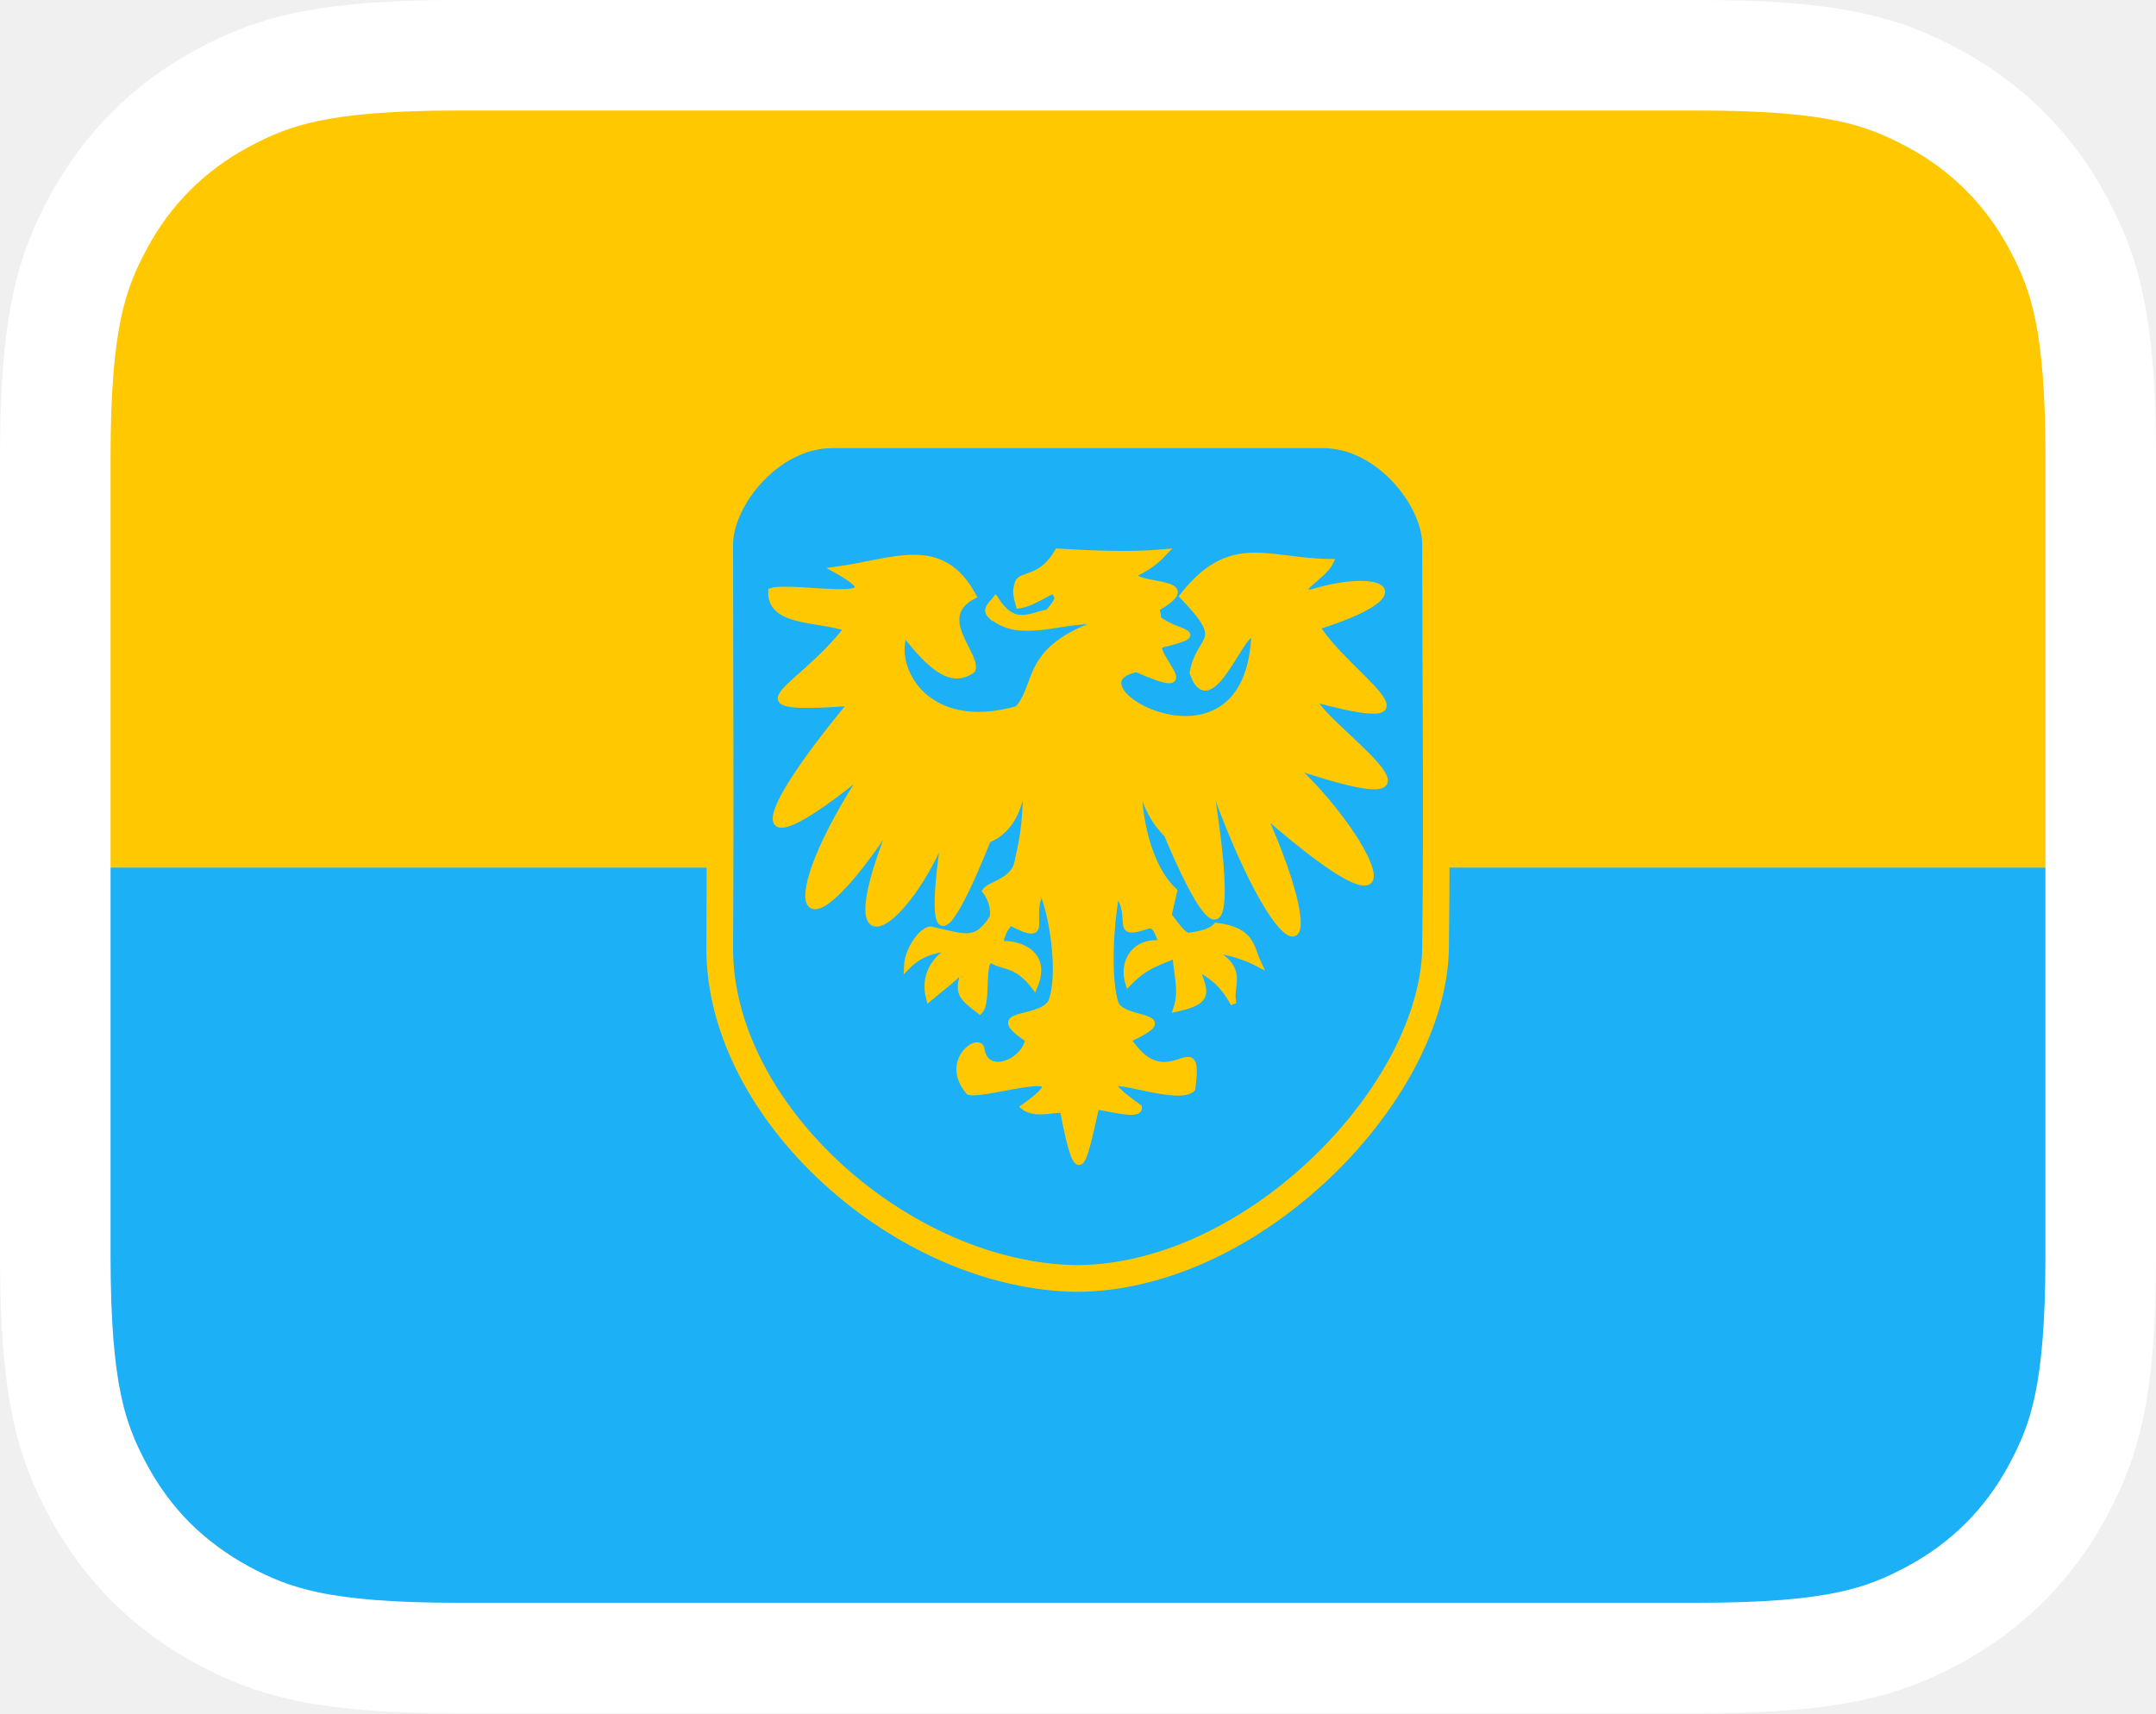
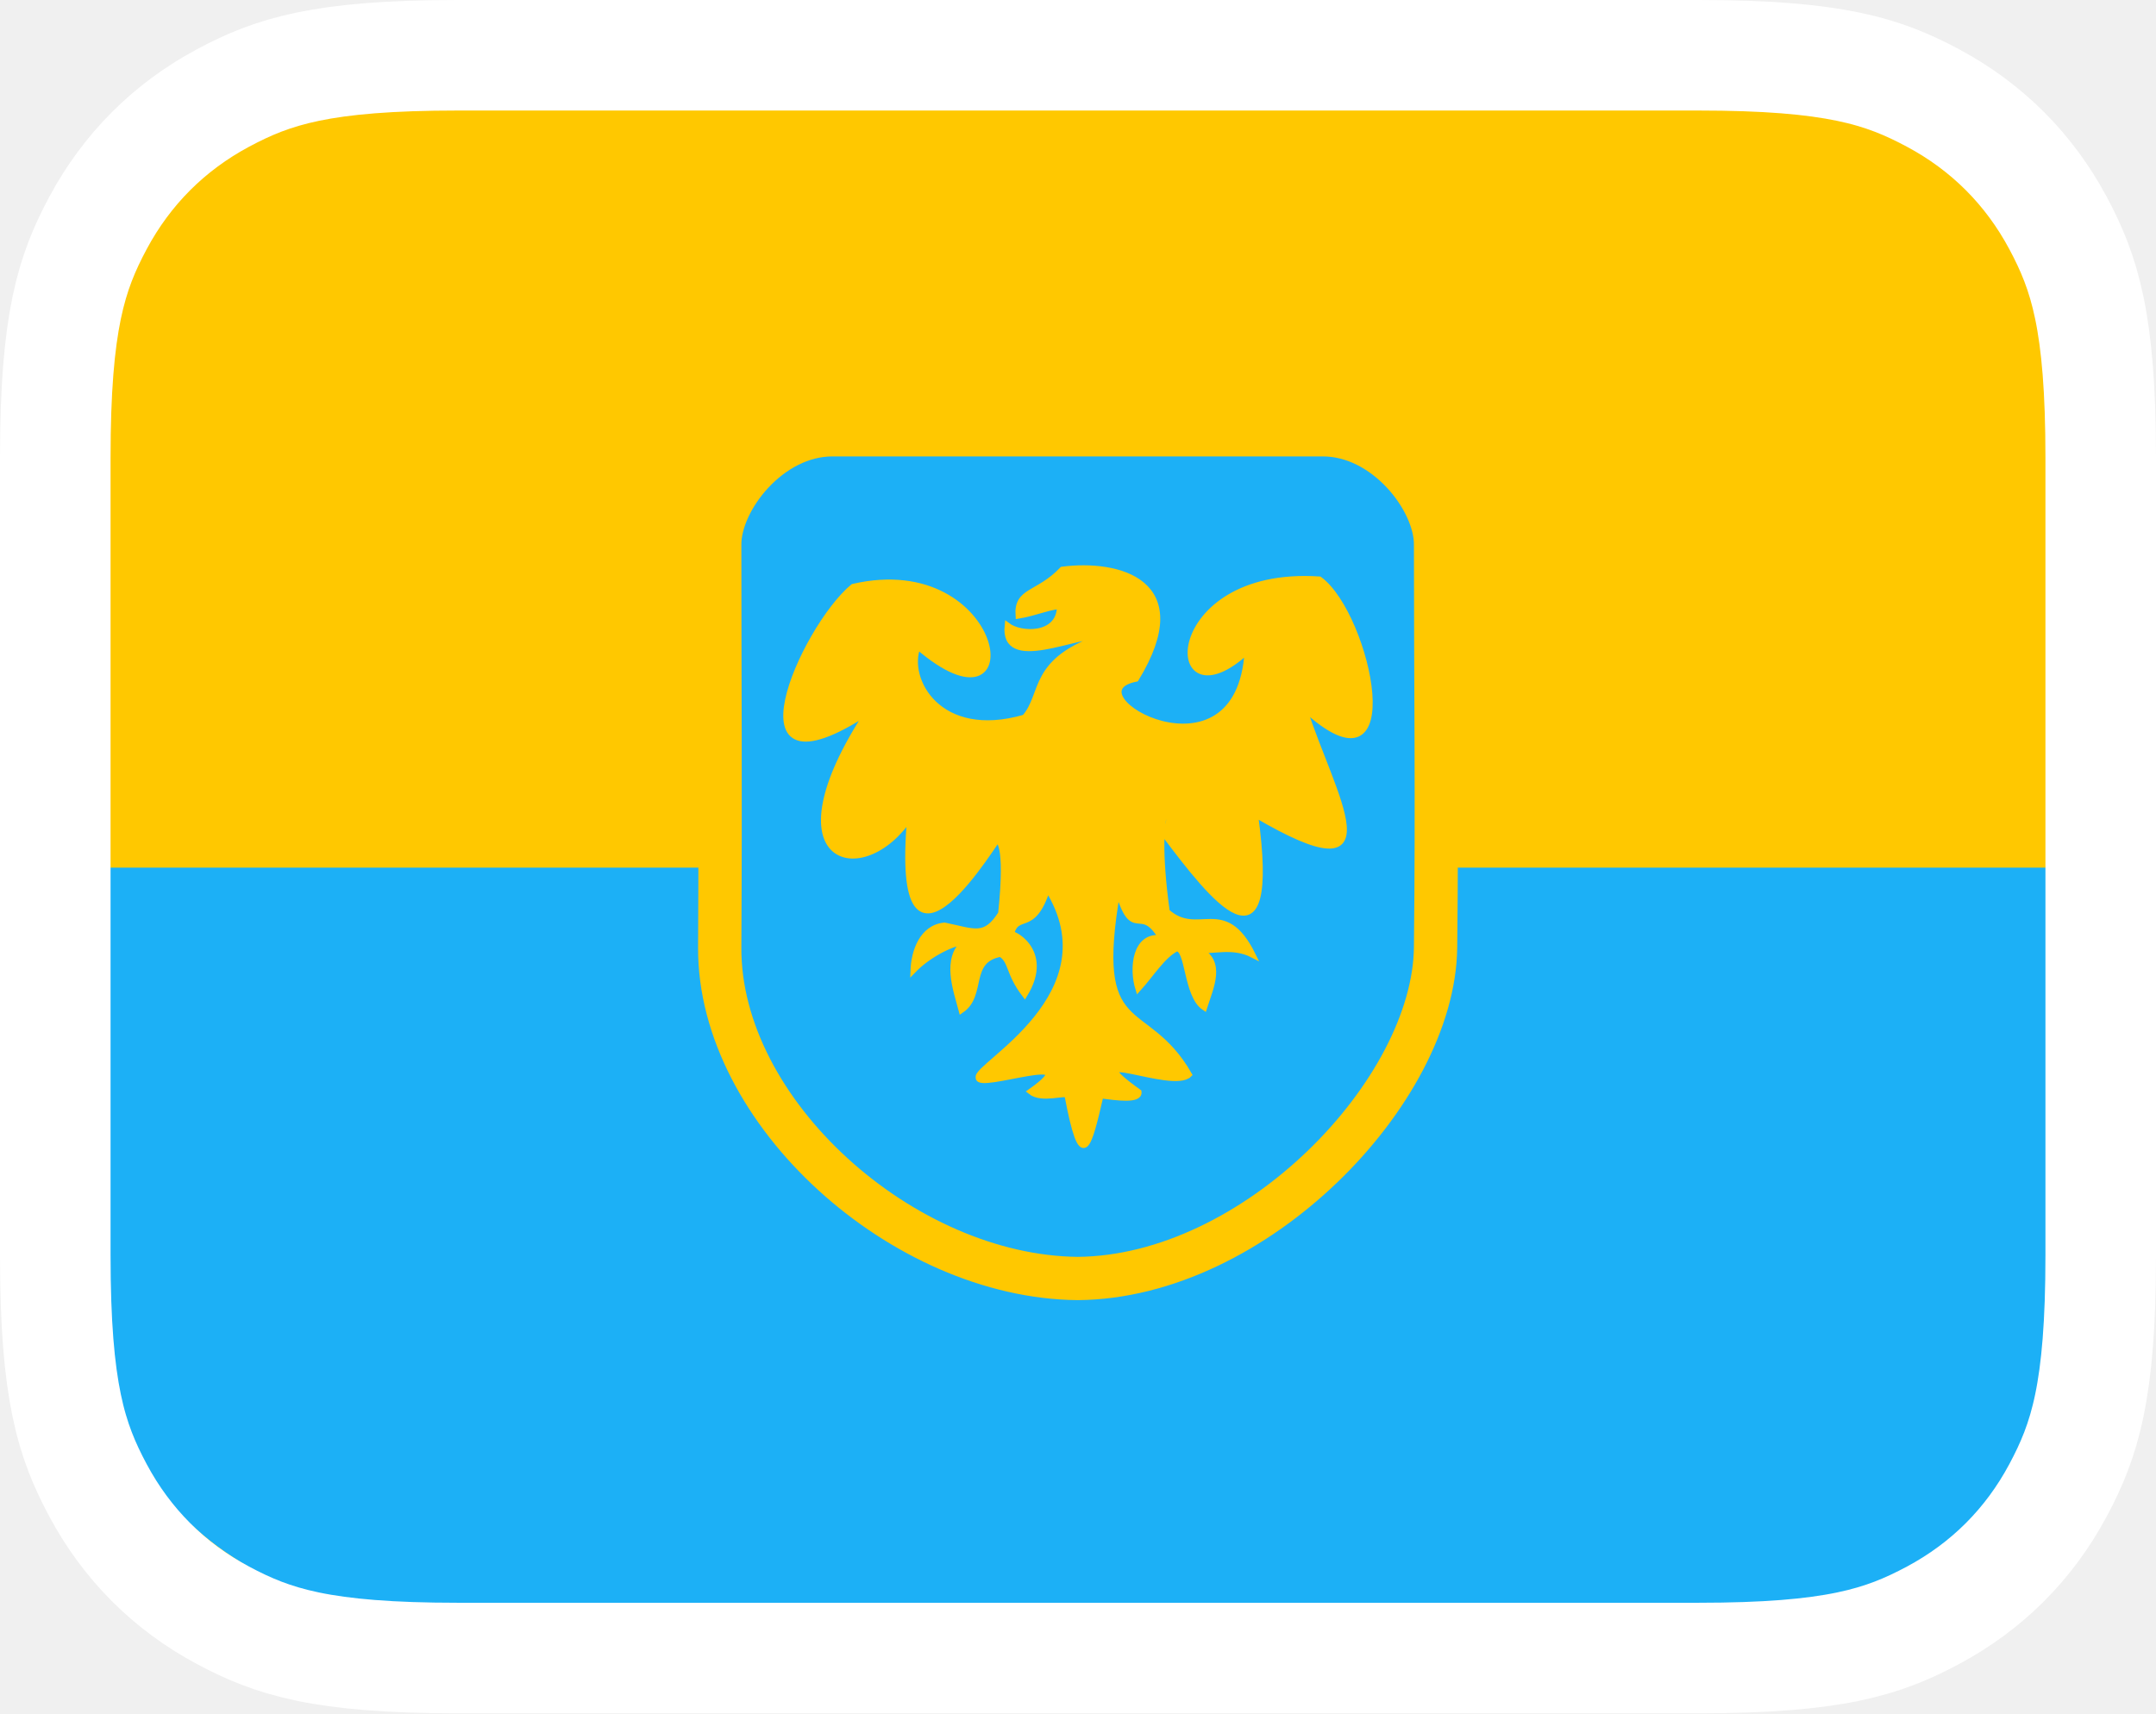
<svg xmlns="http://www.w3.org/2000/svg" id="svg2227" version="1.1" width="78" height="62">
+   <defs id="defs946" />
  <g id="szl">
    <rect style="fill:#ffc800;fill-opacity:1;fill-rule:evenodd;stroke:none;stroke-width:0.161;stroke-opacity:1" id="rect903" width="71.044" height="54.994" x="3.478" y="3.503" ry="3.881" />
    <path id="rect1923" d="m 3.122,31.398 v 12.555 h 0.025 c -0.007,0.17 -0.026,0.336 -0.026,0.508 v 2.211 c 0,6.497 5.455,11.727 12.23,11.727 h 47.697 c 6.776,0 12.23,-5.23 12.23,-11.727 v -2.211 c 0,-0.171 -0.019,-0.338 -0.026,-0.508 h 0.029 V 31.398 Z" style="fill:#1cb0f6;fill-opacity:1;fill-rule:evenodd;stroke-width:0.111" />
    <g id="g4841" transform="translate(118.4712,126.1577)">
-       <path style="fill:#1cb0f6;fill-opacity:1;stroke:#ffc800;stroke-width:0.966;stroke-miterlimit:4;stroke-dasharray:none;stroke-opacity:1" d="m -88.357,-110.424 c -2.258,0 -4.076,2.349 -4.076,3.961 0,4.864 0.033,8.624 0,14.592 -0.033,5.968 6.635,11.917 12.949,11.979 6.423,-0.049 12.89,-6.764 12.949,-11.979 0.06,-5.215 0,-9.728 0,-14.592 0,-1.612 -1.818,-3.961 -4.076,-3.961 z" id="path3639" />
-       <path id="path4018" d="m -82.648,-103.911 c 1.082,1.008 2.676,0.069 4.07,0.258 -2.874,0.941 -2.274,2.24 -3.073,3.147 -3.297,0.958 -4.599,-1.469 -4.097,-2.725 1.014,1.312 1.733,1.839 2.456,1.321 0.232,-0.536 -1.44,-1.906 0.035,-2.68 -1.158,-2.134 -2.851,-1.238 -4.978,-0.949 2.507,1.386 -1.553,0.515 -2.337,0.77 -0.054,1.187 1.724,0.981 2.746,1.349 -1.783,2.32 -4.437,3.021 0.161,2.699 -3.562,4.291 -3.926,6.103 0.531,2.44 -3.276,4.943 -2.559,7.281 1.086,1.615 -2.585,6.225 0.464,4.002 1.766,0.576 -1.32,8.814 2.738,-3.018 1.59,0.31 1.552,-0.662 1.173,-3.1 1.221,-2.486 0.06,-0.07 0.284,1.345 -0.171,3.204 -0.084,0.794 -0.998,0.886 -1.182,1.143 0,0 0.345,0.415 0.266,0.959 -0.61,0.963 -1.012,0.697 -2.166,0.458 -0.265,-0.152 -0.911,0.611 -0.937,1.328 0.527,-0.549 1.124,-0.621 1.718,-0.709 -0.773,0.414 -1.121,1.075 -0.915,1.855 0.456,-0.39 0.978,-0.743 1.327,-1.196 -0.305,0.981 -0.286,1.049 0.506,1.655 0.332,-0.324 0.011,-1.963 0.45,-1.831 0.432,0.258 0.884,0.1 1.529,0.945 0.67,-1.563 -1.31,-1.64 -1.256,-1.489 0.115,-0.68 0.399,-0.824 0.399,-0.824 1.546,0.814 0.532,-0.27 1.133,-1.146 0.422,0.997 0.699,3.159 0.313,4.041 -0.461,0.702 -2.424,0.266 -0.81,1.334 -0.17,0.858 -1.543,1.359 -1.69,0.365 -0.052,-0.543 -1.429,0.401 -0.461,1.531 0.629,0.164 4.329,-1.115 1.994,0.542 0.438,0.352 1.338,-0.002 1.414,0.144 0.574,3.045 0.734,1.861 1.201,-0.155 0.635,0.086 1.575,0.366 1.541,0.027 -2.607,-1.878 1.293,-0.035 1.934,-0.673 0.324,-2.435 -0.87,0.465 -2.321,-1.782 2.062,-0.953 -0.187,-0.613 -0.456,-1.303 -0.271,-0.821 -0.214,-2.643 0.035,-4.019 0.72,0.929 -0.204,1.659 1.136,1.204 0.333,-0.079 0.368,0.413 0.538,0.647 -1.008,-0.146 -1.496,0.647 -1.249,1.435 0.617,-0.636 1.047,-0.732 1.712,-1.015 0.014,0.645 0.259,1.251 0.025,1.939 1.309,-0.283 1.021,-0.63 0.717,-1.522 0.485,0.314 0.911,0.516 1.356,1.342 -0.199,-0.676 0.548,-1.29 -0.989,-2.01 0.491,0.104 1.094,0.15 1.891,0.564 -0.278,-0.575 -0.208,-1.221 -1.53,-1.379 -0.184,0.204 -0.519,0.299 -0.929,0.35 -0.2,0.107 -0.505,-0.354 -0.794,-0.726 l 0.2,-0.885 c -0.928,-0.859 -1.339,-2.674 -1.292,-4.299 0.119,0.864 0.413,1.641 1.03,2.258 2.447,5.781 2.221,2.089 1.481,-2.308 2.653,7.635 4.676,7.545 1.972,1.499 6.363,5.571 3.669,0.617 1.078,-1.693 6.991,2.384 0.904,-1.533 0.795,-2.405 5.046,1.391 1.115,-0.902 0.109,-2.613 3.871,-1.216 2.359,-2.025 -0.219,-1.237 -0.74,0.007 0.451,-0.573 0.704,-1.105 -2.284,-0.018 -3.598,-0.996 -5.354,1.234 1.671,1.74 0.611,1.38 0.363,2.778 0.665,1.949 1.98,-2.119 2.226,-1.253 -0.322,5.49 -7.012,1.664 -4.249,1.12 2.464,1.094 0.702,-0.34 0.81,-0.863 1.994,-0.473 0.574,-0.416 -0.042,-0.967 0.013,-0.112 4.33e-4,-0.226 -0.081,-0.349 1.859,-1.066 -0.574,-0.757 -0.828,-1.227 0.337,-0.182 0.702,-0.336 1.157,-0.828 -1.246,0.117 -2.558,0.053 -3.875,-0.022 -0.58,1.015 -1.299,0.809 -1.435,1.116 -0.08,0.287 -0.115,0.309 0.032,0.836 0.601,-0.091 1.195,-0.622 1.303,-0.499 0.014,0.174 0.311,0.123 -0.249,0.749 -0.642,0.099 -1.209,0.597 -1.901,-0.477 -0.161,0.195 -0.38,0.375 -0.192,0.568 z" style="fill:#ffc800;fill-opacity:1;stroke:#ffc800;stroke-width:0.216px;stroke-linecap:butt;stroke-linejoin:miter;stroke-opacity:1" />
+       <path style="fill:#1cb0f6;fill-opacity:1;stroke:#ffc800;stroke-width:1.566;stroke-miterlimit:4;stroke-dasharray:none;stroke-opacity:1" d="m -88.357,-110.424 c -2.258,0 -4.076,2.349 -4.076,3.961 0,4.864 0.033,8.624 0,14.592 -0.033,5.968 6.635,11.917 12.949,11.979 6.423,-0.049 12.89,-6.764 12.949,-11.979 0.06,-5.215 0,-9.728 0,-14.592 0,-1.612 -1.818,-3.961 -4.076,-3.961 z" id="path3639" />
+       <path style="fill:#ffc800;fill-opacity:1;stroke:#ffc800;stroke-width:0.204px;stroke-linecap:butt;stroke-linejoin:miter;stroke-opacity:1" d="m -78.509,-103.154 c -2.708,0.885 -2.143,2.106 -2.896,2.959 -3.107,0.9 -4.334,-1.381 -3.861,-2.562 4.101,3.526 3.141,-3.437 -2.343,-2.17 -1.815,1.505 -4.648,7.919 0.538,4.53 -3.626,5.537 -0.179,6.394 1.523,3.813 -0.645,7.269 3.279,0.493 3.162,0.833 0,0 0.407,-0.003 0.127,2.651 -0.575,0.906 -0.953,0.655 -2.041,0.43 -0.813,0.075 -1.106,0.954 -1.13,1.628 0.497,-0.516 1.306,-0.963 1.866,-1.046 -0.748,0.621 -0.318,1.754 -0.124,2.487 0.815,-0.56 0.185,-1.807 1.413,-2.033 0.407,0.243 0.268,0.674 0.876,1.467 0.991,-1.615 -0.542,-2.313 -0.492,-2.171 0.207,-0.868 0.789,0.007 1.317,-1.661 2.409,3.837 -2.646,6.411 -2.496,6.835 -0.06,0.483 4.08,-1.048 1.879,0.509 0.413,0.332 1.261,-0.002 1.333,0.135 0.541,2.863 0.767,1.903 1.208,0.007 0.599,0.081 1.409,0.192 1.376,-0.126 -2.457,-1.766 1.219,-0.03 1.822,-0.633 -1.596,-2.781 -3.554,-1.132 -2.583,-6.679 0.562,1.947 0.814,0.429 1.578,1.741 -0.95,-0.137 -1.069,1.095 -0.836,1.836 0.471,-0.521 0.882,-1.196 1.378,-1.454 0.446,-0.052 0.348,1.691 1.013,2.131 0.236,-0.742 0.693,-1.67 -0.205,-2.093 0.463,0.097 1.208,-0.2 1.96,0.189 -1.047,-2.117 -1.979,-0.558 -3.107,-1.569 -0.609,-4.404 0.451,-4.249 -0.059,-2.751 1.679,2.23 4.092,5.327 3.254,-0.761 5.178,3.041 2.787,-0.665 1.765,-3.853 3.799,3.509 2.332,-3.353 0.559,-4.659 -5.732,-0.385 -5.662,5.426 -2.606,2.593 -0.304,5.162 -6.633,1.52 -4.029,1.009 2.146,-3.521 -0.649,-4.219 -2.67,-3.957 -0.889,0.933 -1.659,0.727 -1.589,1.678 0.567,-0.086 1.396,-0.427 1.499,-0.312 -0.042,1.064 -1.408,1.026 -1.893,0.659 -0.175,1.681 2.524,0.266 3.514,0.372 z" id="path4018-3" />
    </g>
    <path d="M 61.437,2 H 16.563 C 11.628,2 9.867,2.585 8.07,3.545 6.12,4.589 4.589,6.12 3.545,8.07 2.585,9.867 2,11.628 2,16.563 v 28.874 c 0,4.935 0.585,6.696 1.545,8.493 1.043,1.951 2.574,3.482 4.525,4.525 C 9.867,59.415 11.628,60 16.563,60 h 44.874 c 4.935,0 6.696,-0.585 8.493,-1.545 1.951,-1.043 3.482,-2.574 4.525,-4.525 0.961,-1.797 1.545,-3.558 1.545,-8.493 V 16.563 c 0,-4.935 -0.585,-6.696 -1.545,-8.493 -1.043,-1.951 -2.574,-3.482 -4.525,-4.525 C 68.133,2.585 66.372,2 61.437,2 Z" id="path1846-3" style="fill:none;fill-opacity:1;fill-rule:nonzero;stroke:#ffffff;stroke-width:4" />
  </g>
</svg>
